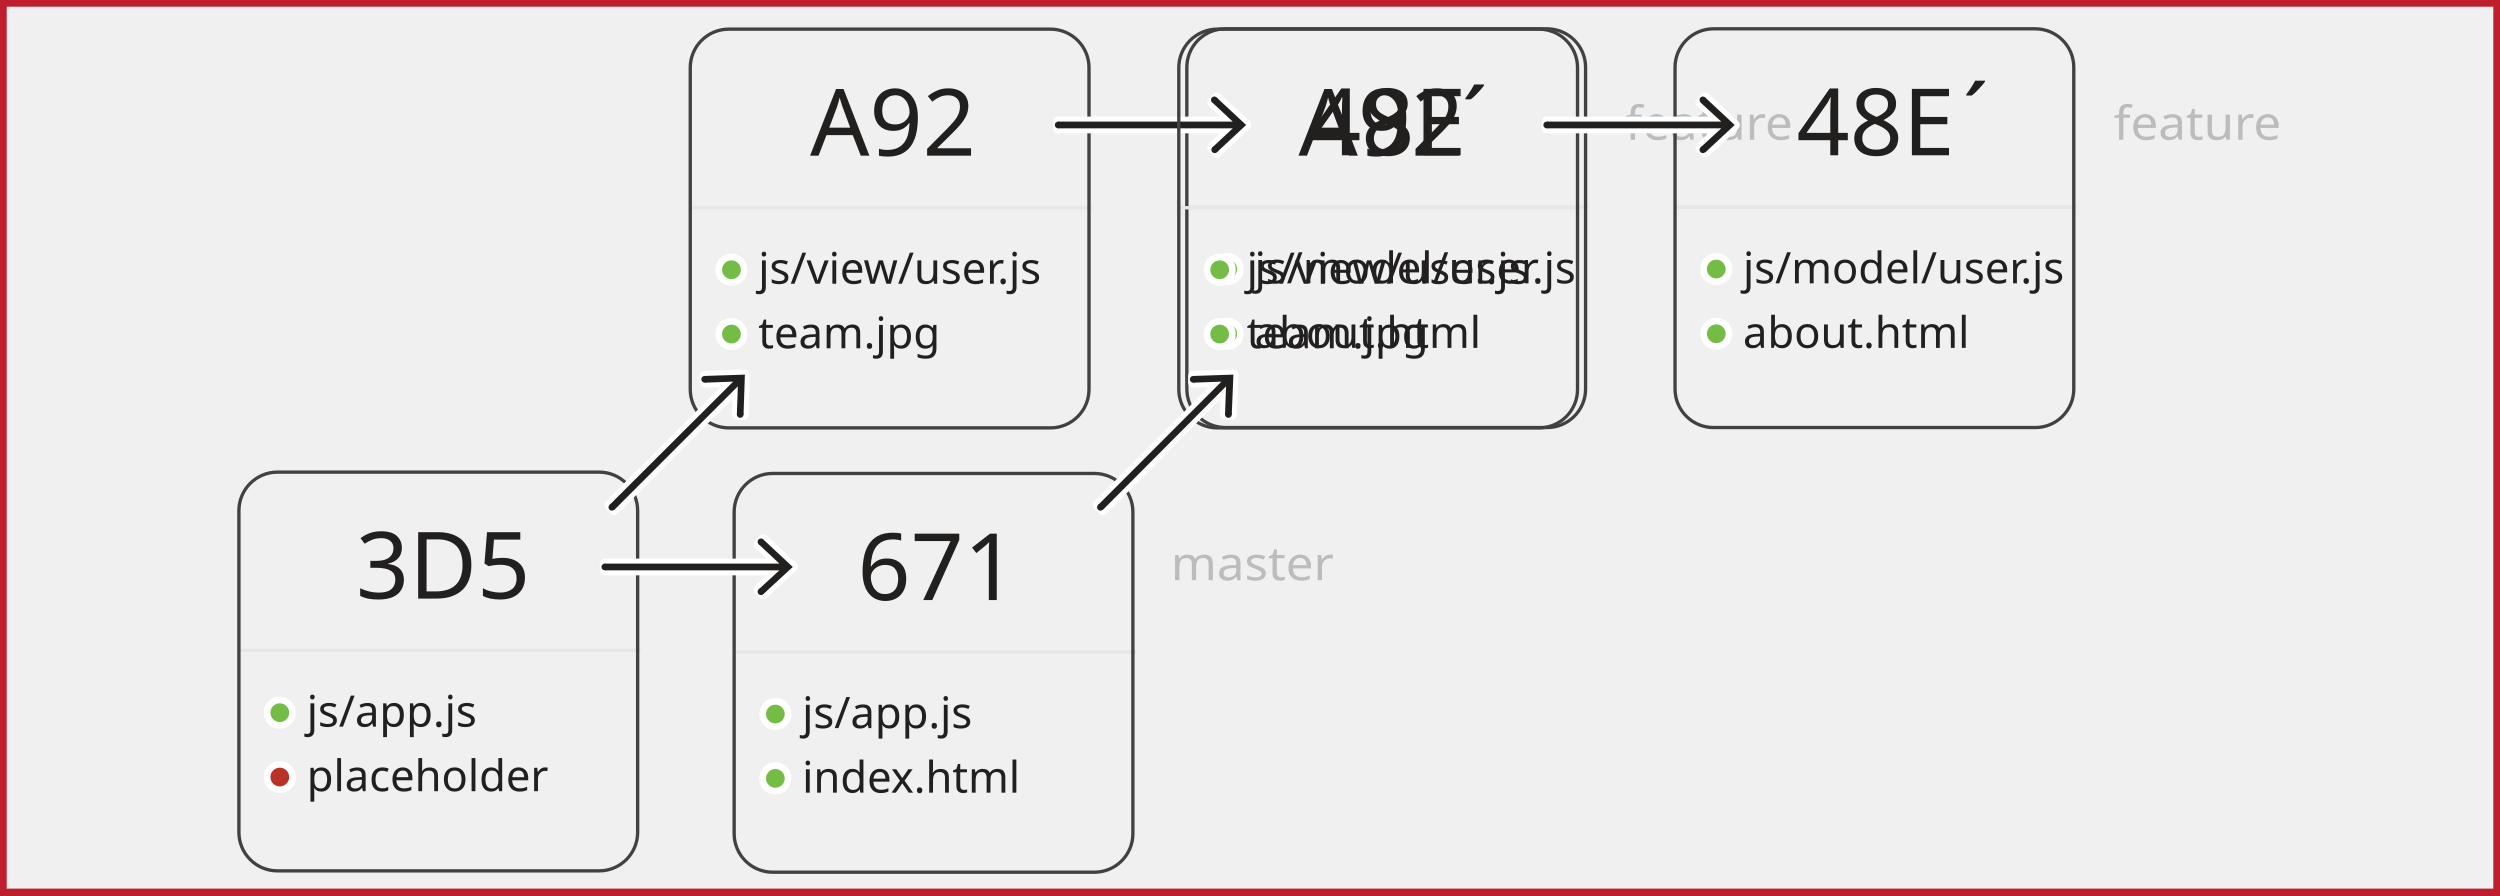
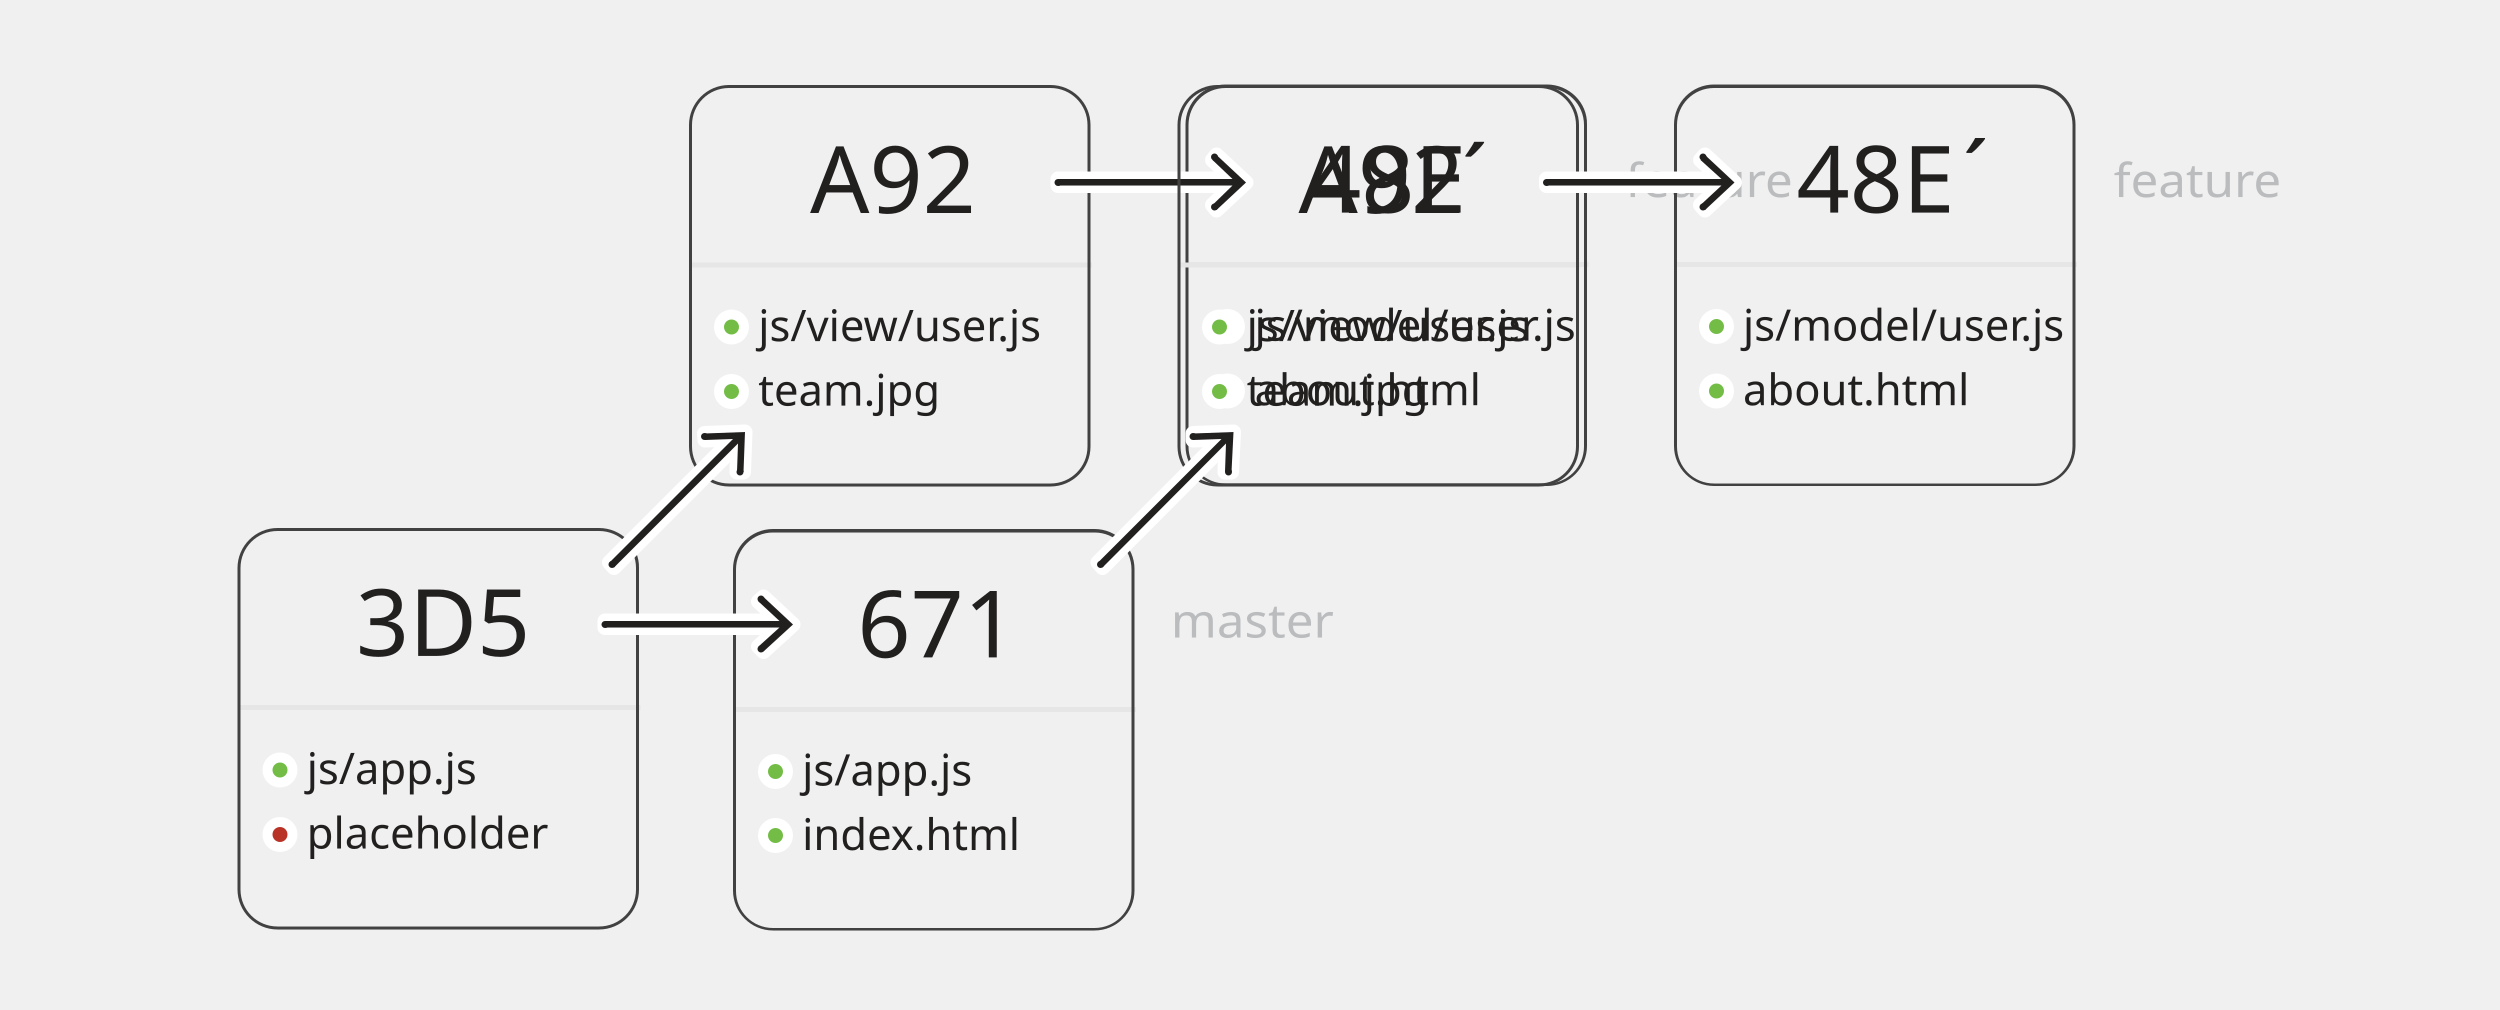
- <svg xmlns="http://www.w3.org/2000/svg" version="1.1" id="Layer_2" x="0px" y="0px" viewBox="0 0 746.1 267.2" enable-background="new 0 0 746.1 267.2" xml:space="preserve">
-   <g id="boundary">
-     <path id="shape" fill="none" stroke="#BE1E2D" stroke-width="4" stroke-miterlimit="10" d="M0,0v267.2h746.1V0H0z" />
-   </g>
+ <svg xmlns="http://www.w3.org/2000/svg" version="1.1" id="Layer_2" x="0px" y="0px" viewBox="0 149 500 202" enable-background="new 0 149 500 202" xml:space="preserve">
  <g id="base">
    <g id="Template_1_">
-       <line fill="none" stroke="#E6E6E6" stroke-miterlimit="10" x1="191.2" y1="194.1" x2="71.2" y2="194.1" />
+       <line fill="none" stroke="#E6E6E6" stroke-miterlimit="10" x1="128.1" y1="290.5" x2="47.7" y2="290.5" />
    </g>
-     <path id="border_1_" fill="#414141" d="M178.8,141.4c6.1,0,11,4.9,11,11v96c0,6.1-4.9,11-11,11h-96c-6.1,0-11-4.9-11-11v-96   c0-6.1,4.9-11,11-11L178.8,141.4 M178.8,140.4h-96c-6.6,0-12,5.4-12,12v96c0,6.6,5.4,12,12,12h96c6.6,0,12-5.4,12-12v-96   C190.8,145.8,185.4,140.4,178.8,140.4L178.8,140.4z" />
-     <text transform="matrix(1 0 0 1 106.2428 178.6422)" fill="#221F1F" font-family="'HelveticaNeue-Light'" font-size="27.748">3D5</text>
-     <text transform="matrix(1 0 0 1 91.5437 216.8682)" fill="#221F1F" font-family="'ApexNew-Book'" font-size="12.992">js/app.js</text>
-     <circle fill="#73BD46" stroke="#FFFFFF" stroke-width="2" stroke-miterlimit="10" cx="83.5" cy="212.7" r="3.8" />
-     <text transform="matrix(1 0 0 1 91.5437 236.1182)" fill="#221F1F" font-family="'ApexNew-Book'" font-size="12.992">placeholder</text>
-     <circle fill="#B93226" stroke="#FFFFFF" stroke-width="2" stroke-miterlimit="10" cx="83.5" cy="231.9" r="3.8" />
+     <path id="border_1_" fill="#414141" d="M119.8,255.2c4.1,0,7.4,3.3,7.4,7.4v64.3c0,4.1-3.3,7.4-7.4,7.4H55.5   c-4.1,0-7.4-3.3-7.4-7.4v-64.3c0-4.1,3.3-7.4,7.4-7.4L119.8,255.2 M119.8,254.6H55.5c-4.4,0-8,3.6-8,8v64.3c0,4.4,3.6,8,8,8h64.3   c4.4,0,8-3.6,8-8v-64.3C127.9,258.2,124.2,254.6,119.8,254.6L119.8,254.6z" />
+     <text transform="matrix(1 0 0 1 71.1983 280.1855)" fill="#221F1F" font-family="'HelveticaNeue-Light'" font-size="18.595">3D5</text>
+     <text transform="matrix(1 0 0 1 61.3477 305.8028)" fill="#221F1F" font-family="'ApexNew-Book'" font-size="8.706">js/app.js</text>
+     <circle fill="#73BD46" stroke="#FFFFFF" stroke-width="2" stroke-miterlimit="10" cx="56" cy="303" r="2.5" />
+     <text transform="matrix(1 0 0 1 61.3477 318.7032)" fill="#221F1F" font-family="'ApexNew-Book'" font-size="8.706">placeholder</text>
+     <circle fill="#B93226" stroke="#FFFFFF" stroke-width="2" stroke-miterlimit="10" cx="56" cy="315.9" r="2.5" />
  </g>
  <g id="step-1">
-     <text transform="matrix(1.0483 0 0 1 349.4434 173.1567)" fill="#BABCBE" font-family="'ApexNew-Book'" font-size="14">master</text>
+     <text transform="matrix(1.0483 0 0 1 234.1802 276.5098)" fill="#BABCBE" font-family="'ApexNew-Book'" font-size="9.382">master</text>
    <g>
      <g id="Template_10_">
-         <line fill="none" stroke="#E6E6E6" stroke-miterlimit="10" x1="339" y1="194.6" x2="219" y2="194.6" />
+         <line fill="none" stroke="#E6E6E6" stroke-miterlimit="10" x1="227.2" y1="290.9" x2="146.8" y2="290.9" />
      </g>
      <g id="border_19_">
-         <path fill="#414141" d="M326.6,141.8c6.1,0,11,4.9,11,11v96c0,6.1-4.9,11-11,11h-96c-6.1,0-11-4.9-11-11v-96c0-6.1,4.9-11,11-11     L326.6,141.8 M326.6,140.8h-96c-6.6,0-12,5.4-12,12v96c0,6.6,5.4,12,12,12h96c6.6,0,12-5.4,12-12v-96     C338.6,146.2,333.2,140.8,326.6,140.8L326.6,140.8z" />
+         <path fill="#414141" d="M218.9,255.5c4.1,0,7.4,3.3,7.4,7.4v64.3c0,4.1-3.3,7.4-7.4,7.4h-64.3c-4.1,0-7.4-3.3-7.4-7.4v-64.3     c0-4.1,3.3-7.4,7.4-7.4L218.9,255.5 M218.9,254.8h-64.3c-4.4,0-8,3.6-8,8v64.3c0,4.4,3.6,8,8,8h64.3c4.4,0,8-3.6,8-8v-64.3     C226.9,258.4,223.3,254.8,218.9,254.8L218.9,254.8z" />
      </g>
    </g>
-     <text transform="matrix(1 0 0 1 255.8935 179.078)" fill="#221F1F" font-family="'HelveticaNeue-Light'" font-size="27.748">671</text>
-     <text transform="matrix(1 0 0 1 239.4048 217.304)" fill="#221F1F" font-family="'ApexNew-Book'" font-size="12.992">js/app.js</text>
-     <circle fill="#73BD46" stroke="#FFFFFF" stroke-width="2" stroke-miterlimit="10" cx="231.4" cy="213.1" r="3.8" />
+     <text transform="matrix(1 0 0 1 171.4873 280.4776)" fill="#221F1F" font-family="'HelveticaNeue-Light'" font-size="18.595">671</text>
+     <text transform="matrix(1 0 0 1 160.4374 306.0948)" fill="#221F1F" font-family="'ApexNew-Book'" font-size="8.706">js/app.js</text>
+     <circle fill="#73BD46" stroke="#FFFFFF" stroke-width="2" stroke-miterlimit="10" cx="155.1" cy="303.3" r="2.5" />
    <g>
      <g>
-         <polygon fill="none" stroke="#FFFFFF" stroke-width="3" stroke-linecap="round" stroke-linejoin="round" stroke-miterlimit="10" points="     227.8,161 226.4,162.4 232.6,168.2 180.5,168.2 180.5,170.2 232.6,170.2 226.4,175.9 227.8,177.3 236.6,169.2    " />
-         <polygon fill="#221F1F" points="227.8,161 226.4,162.4 232.6,168.2 180.5,168.2 180.5,170.2 232.6,170.2 226.4,175.9      227.8,177.3 236.6,169.2    " />
+         <polygon fill="none" stroke="#FFFFFF" stroke-width="3" stroke-linecap="round" stroke-linejoin="round" stroke-miterlimit="10" points="     152.7,268.4 151.7,269.3 155.9,273.2 121,273.2 121,274.5 155.9,274.5 151.7,278.3 152.7,279.3 158.6,273.9    " />
+         <polygon fill="#221F1F" points="152.7,268.4 151.7,269.3 155.9,273.2 121,273.2 121,274.5 155.9,274.5 151.7,278.3 152.7,279.3      158.6,273.9    " />
      </g>
-       <circle fill="#221F1F" cx="180.5" cy="169.2" r="1" />
-       <circle fill="#221F1F" cx="227.1" cy="161.7" r="1" />
-       <circle fill="#221F1F" cx="227.1" cy="176.6" r="1" />
-       <line display="none" fill="none" stroke="#ED358C" stroke-miterlimit="10" x1="190" y1="156.7" x2="190" y2="180.7" />
-       <line display="none" fill="none" stroke="#ED358C" stroke-miterlimit="10" x1="218.8" y1="156.7" x2="218.8" y2="180.7" />
+       <circle fill="#221F1F" cx="121" cy="273.9" r="0.7" />
+       <circle fill="#221F1F" cx="152.2" cy="268.8" r="0.7" />
+       <circle fill="#221F1F" cx="152.2" cy="278.8" r="0.7" />
+       <line display="none" fill="none" stroke="#ED358C" stroke-miterlimit="10" x1="127.3" y1="265.5" x2="127.3" y2="281.6" />
+       <line display="none" fill="none" stroke="#ED358C" stroke-miterlimit="10" x1="146.6" y1="265.5" x2="146.6" y2="281.6" />
    </g>
-     <circle fill="#73BD46" stroke="#FFFFFF" stroke-width="2" stroke-miterlimit="10" cx="231.4" cy="232.3" r="3.8" />
-     <text transform="matrix(1 0 0 1 239.4048 236.554)" fill="#221F1F" font-family="'ApexNew-Book'" font-size="12.992">index.html</text>
+     <circle fill="#73BD46" stroke="#FFFFFF" stroke-width="2" stroke-miterlimit="10" cx="155.1" cy="316.1" r="2.5" />
+     <text transform="matrix(1 0 0 1 160.4374 318.9951)" fill="#221F1F" font-family="'ApexNew-Book'" font-size="8.706">index.html</text>
  </g>
  <g id="step-1-in-out">
-     <text transform="matrix(1.0483 0 0 1 485.0527 41.7051)" fill="#BABCBE" font-family="'ApexNew-Book'" font-size="14">feature</text>
+     <text transform="matrix(1.0483 0 0 1 325.0586 188.417)" fill="#BABCBE" font-family="'ApexNew-Book'" font-size="9.382">feature</text>
    <g>
      <g id="Template_8_">
-         <line fill="none" stroke="#E6E6E6" stroke-miterlimit="10" x1="325.9" y1="62" x2="205.9" y2="62" />
+         <line fill="none" stroke="#E6E6E6" stroke-miterlimit="10" x1="218.4" y1="202" x2="138" y2="202" />
      </g>
      <g id="border_16_">
-         <path fill="#414141" d="M313.5,9.2c6.1,0,11,4.9,11,11v96c0,6.1-4.9,11-11,11h-96c-6.1,0-11-4.9-11-11v-96c0-6.1,4.9-11,11-11     L313.5,9.2 M313.5,8.2h-96c-6.6,0-12,5.4-12,12v96c0,6.6,5.4,12,12,12h96c6.6,0,12-5.4,12-12v-96C325.5,13.6,320.1,8.2,313.5,8.2     L313.5,8.2z" />
+         <path fill="#414141" d="M210.1,166.6c4.1,0,7.4,3.3,7.4,7.4v64.3c0,4.1-3.3,7.4-7.4,7.4h-64.3c-4.1,0-7.4-3.3-7.4-7.4V174     c0-4.1,3.3-7.4,7.4-7.4H210.1 M210.1,166h-64.3c-4.4,0-8,3.6-8,8v64.3c0,4.4,3.6,8,8,8h64.3c4.4,0,8-3.6,8-8V174     C218.1,169.6,214.5,166,210.1,166L210.1,166z" />
      </g>
    </g>
-     <text transform="matrix(1 0 0 1 241.7606 46.4603)" fill="#221F1F" font-family="'HelveticaNeue-Light'" font-size="27.748">A92</text>
-     <text transform="matrix(1 0 0 1 226.2983 84.6863)" fill="#221F1F" font-family="'ApexNew-Book'" font-size="12.992">js/view/user.js</text>
-     <circle fill="#73BD46" stroke="#FFFFFF" stroke-width="2" stroke-miterlimit="10" cx="218.3" cy="80.5" r="3.8" />
-     <text transform="matrix(1 0 0 1 226.2983 103.9363)" fill="#221F1F" font-family="'ApexNew-Book'" font-size="12.992">team.jpg</text>
-     <circle fill="#73BD46" stroke="#FFFFFF" stroke-width="2" stroke-miterlimit="10" cx="218.3" cy="99.7" r="3.8" />
+     <text transform="matrix(1 0 0 1 162.016 191.6036)" fill="#221F1F" font-family="'HelveticaNeue-Light'" font-size="18.595">A92</text>
+     <text transform="matrix(1 0 0 1 151.6539 217.2207)" fill="#221F1F" font-family="'ApexNew-Book'" font-size="8.706">js/view/user.js</text>
+     <circle fill="#73BD46" stroke="#FFFFFF" stroke-width="2" stroke-miterlimit="10" cx="146.3" cy="214.4" r="2.5" />
+     <text transform="matrix(1 0 0 1 151.6539 230.1211)" fill="#221F1F" font-family="'ApexNew-Book'" font-size="8.706">team.jpg</text>
+     <circle fill="#73BD46" stroke="#FFFFFF" stroke-width="2" stroke-miterlimit="10" cx="146.3" cy="227.3" r="2.5" />
    <g>
      <g id="Template_6_">
-         <line fill="none" stroke="#E6E6E6" stroke-miterlimit="10" x1="474.1" y1="61.8" x2="354.1" y2="61.8" />
+         <line fill="none" stroke="#E6E6E6" stroke-miterlimit="10" x1="317.7" y1="201.9" x2="237.3" y2="201.9" />
      </g>
      <g id="border_14_">
-         <path fill="#414141" d="M461.7,9.1c6.1,0,11,4.9,11,11v96c0,6.1-4.9,11-11,11h-96c-6.1,0-11-4.9-11-11v-96c0-6.1,4.9-11,11-11     L461.7,9.1 M461.7,8.1h-96c-6.6,0-12,5.4-12,12v96c0,6.6,5.4,12,12,12h96c6.6,0,12-5.4,12-12v-96C473.7,13.5,468.3,8.1,461.7,8.1     L461.7,8.1z" />
+         <path fill="#414141" d="M309.4,166.6c4.1,0,7.4,3.3,7.4,7.4v64.3c0,4.1-3.3,7.4-7.4,7.4h-64.3c-4.1,0-7.4-3.3-7.4-7.4V174     c0-4.1,3.3-7.4,7.4-7.4H309.4 M309.4,165.9h-64.3c-4.4,0-8,3.6-8,8v64.3c0,4.4,3.6,8,8,8h64.3c4.4,0,8-3.6,8-8v-64.3     C317.5,169.5,313.8,165.9,309.4,165.9L309.4,165.9z" />
      </g>
    </g>
-     <text transform="matrix(1 0 0 1 390.3972 46.332)" fill="#221F1F" font-family="'HelveticaNeue-Light'" font-size="27.748">48E</text>
-     <text transform="matrix(1 0 0 1 374.4217 84.5579)" fill="#221F1F" font-family="'ApexNew-Book'" font-size="12.992">js/model/user.js</text>
-     <circle fill="#73BD46" stroke="#FFFFFF" stroke-width="2" stroke-miterlimit="10" cx="366.4" cy="80.3" r="3.8" />
-     <text transform="matrix(1 0 0 1 374.4217 103.8079)" fill="#221F1F" font-family="'ApexNew-Book'" font-size="12.992">about.html</text>
-     <circle fill="#73BD46" stroke="#FFFFFF" stroke-width="2" stroke-miterlimit="10" cx="366.4" cy="99.6" r="3.8" />
+     <text transform="matrix(1 0 0 1 261.625 191.5175)" fill="#221F1F" font-family="'HelveticaNeue-Light'" font-size="18.595">48E</text>
+     <text transform="matrix(1 0 0 1 250.919 217.1348)" fill="#221F1F" font-family="'ApexNew-Book'" font-size="8.706">js/model/user.js</text>
+     <circle fill="#73BD46" stroke="#FFFFFF" stroke-width="2" stroke-miterlimit="10" cx="245.5" cy="214.3" r="2.5" />
+     <text transform="matrix(1 0 0 1 250.919 230.0352)" fill="#221F1F" font-family="'ApexNew-Book'" font-size="8.706">about.html</text>
+     <circle fill="#73BD46" stroke="#FFFFFF" stroke-width="2" stroke-miterlimit="10" cx="245.5" cy="227.2" r="2.5" />
    <g id="XMLID_9_">
      <g>
-         <polygon fill="none" stroke="#FFFFFF" stroke-width="3" stroke-linecap="round" stroke-linejoin="round" stroke-miterlimit="10" points="     210.3,112.2 210.4,114.2 218.8,113.9 181.9,150.7 183.3,152.2 220.2,115.3 219.9,123.7 221.9,123.8 222.3,111.8    " />
-         <polygon fill="#221F1F" points="210.3,112.2 210.4,114.2 218.8,113.9 181.9,150.7 183.3,152.2 220.2,115.3 219.9,123.7      221.9,123.8 222.3,111.8    " />
+         <polygon fill="none" stroke="#FFFFFF" stroke-width="3" stroke-linecap="round" stroke-linejoin="round" stroke-miterlimit="10" points="     140.9,235.7 141,237 146.6,236.8 121.9,261.5 122.8,262.5 147.6,237.7 147.4,243.4 148.7,243.4 149,235.4    " />
+         <polygon fill="#221F1F" points="140.9,235.7 141,237 146.6,236.8 121.9,261.5 122.8,262.5 147.6,237.7 147.4,243.4 148.7,243.4      149,235.4    " />
      </g>
-       <circle fill="#221F1F" cx="182.6" cy="151.4" r="1" />
-       <circle fill="#221F1F" cx="210.3" cy="113.2" r="1" />
-       <circle fill="#221F1F" cx="220.9" cy="123.7" r="1" />
-       <line display="none" fill="none" stroke="#ED358C" stroke-miterlimit="10" x1="180.5" y1="135.9" x2="197.5" y2="152.8" />
-       <line display="none" fill="none" stroke="#ED358C" stroke-miterlimit="10" x1="200.9" y1="115.5" x2="217.8" y2="132.5" />
+       <circle fill="#221F1F" cx="122.4" cy="261.9" r="0.7" />
+       <circle fill="#221F1F" cx="140.9" cy="236.3" r="0.7" />
+       <circle fill="#221F1F" cx="148" cy="243.4" r="0.7" />
+       <line display="none" fill="none" stroke="#ED358C" stroke-miterlimit="10" x1="121" y1="251.5" x2="132.4" y2="262.9" />
+       <line display="none" fill="none" stroke="#ED358C" stroke-miterlimit="10" x1="134.6" y1="237.9" x2="146" y2="249.3" />
    </g>
    <g>
      <g>
-         <polygon fill="none" stroke="#FFFFFF" stroke-width="3" stroke-linecap="round" stroke-linejoin="round" stroke-miterlimit="10" points="     363.1,29.1 361.8,30.6 367.9,36.3 315.8,36.3 315.8,38.3 367.9,38.3 361.8,44 363.1,45.5 371.9,37.3    " />
-         <polygon fill="#221F1F" points="363.1,29.1 361.8,30.6 367.9,36.3 315.8,36.3 315.8,38.3 367.9,38.3 361.8,44 363.1,45.5      371.9,37.3    " />
+         <polygon fill="none" stroke="#FFFFFF" stroke-width="3" stroke-linecap="round" stroke-linejoin="round" stroke-miterlimit="10" points="     243.3,180 242.5,181 246.5,184.8 211.6,184.8 211.6,186.1 246.5,186.1 242.5,190 243.3,191 249.2,185.5    " />
+         <polygon fill="#221F1F" points="243.3,180 242.5,181 246.5,184.8 211.6,184.8 211.6,186.1 246.5,186.1 242.5,190 243.3,191      249.2,185.5    " />
      </g>
-       <circle fill="#221F1F" cx="315.8" cy="37.3" r="1" />
-       <circle fill="#221F1F" cx="362.4" cy="29.8" r="1" />
-       <circle fill="#221F1F" cx="362.5" cy="44.7" r="1" />
-       <line display="none" fill="none" stroke="#ED358C" stroke-miterlimit="10" x1="325.4" y1="24.8" x2="325.4" y2="48.8" />
-       <line display="none" fill="none" stroke="#ED358C" stroke-miterlimit="10" x1="354.1" y1="24.8" x2="354.1" y2="48.8" />
+       <circle fill="#221F1F" cx="211.6" cy="185.5" r="0.7" />
+       <circle fill="#221F1F" cx="242.9" cy="180.4" r="0.7" />
+       <circle fill="#221F1F" cx="242.9" cy="190.4" r="0.7" />
+       <line display="none" fill="none" stroke="#ED358C" stroke-miterlimit="10" x1="218.1" y1="177.1" x2="218.1" y2="193.2" />
+       <line display="none" fill="none" stroke="#ED358C" stroke-miterlimit="10" x1="237.3" y1="177.1" x2="237.3" y2="193.2" />
    </g>
  </g>
  <g id="step-3">
-     <text transform="matrix(1.0483 0 0 1 630.8096 41.7051)" fill="#BABCBE" font-family="'ApexNew-Book'" font-size="14">feature</text>
+     <text transform="matrix(1.0483 0 0 1 422.7383 188.417)" fill="#BABCBE" font-family="'ApexNew-Book'" font-size="9.382">feature</text>
    <g>
      <g id="Template_5_">
-         <line fill="none" stroke="#E6E6E6" stroke-miterlimit="10" x1="471.7" y1="62" x2="351.7" y2="62" />
+         <line fill="none" stroke="#E6E6E6" stroke-miterlimit="10" x1="316.1" y1="202" x2="235.7" y2="202" />
      </g>
      <g id="border_12_">
-         <path fill="#414141" d="M459.3,9.2c6.1,0,11,4.9,11,11v96c0,6.1-4.9,11-11,11h-96c-6.1,0-11-4.9-11-11v-96c0-6.1,4.9-11,11-11     L459.3,9.2 M459.3,8.2h-96c-6.6,0-12,5.4-12,12v96c0,6.6,5.4,12,12,12h96c6.6,0,12-5.4,12-12v-96C471.3,13.6,465.9,8.2,459.3,8.2     L459.3,8.2z" />
+         <path fill="#414141" d="M307.8,166.6c4.1,0,7.4,3.3,7.4,7.4v64.3c0,4.1-3.3,7.4-7.4,7.4h-64.3c-4.1,0-7.4-3.3-7.4-7.4V174     c0-4.1,3.3-7.4,7.4-7.4H307.8 M307.8,166h-64.3c-4.4,0-8,3.6-8,8v64.3c0,4.4,3.6,8,8,8h64.3c4.4,0,8-3.6,8-8V174     C315.8,169.6,312.2,166,307.8,166L307.8,166z" />
      </g>
    </g>
-     <text transform="matrix(1 0 0 1 387.5179 46.4603)" fill="#221F1F" font-family="'HelveticaNeue-Light'" font-size="27.748">A92</text>
-     <text transform="matrix(1 0 0 1 372.0557 84.6863)" fill="#221F1F" font-family="'ApexNew-Book'" font-size="12.992">js/view/user.js</text>
-     <circle fill="#73BD46" stroke="#FFFFFF" stroke-width="2" stroke-miterlimit="10" cx="364" cy="80.5" r="3.8" />
-     <text transform="matrix(1 0 0 1 372.0557 103.9363)" fill="#221F1F" font-family="'ApexNew-Book'" font-size="12.992">team.jpg</text>
-     <circle fill="#73BD46" stroke="#FFFFFF" stroke-width="2" stroke-miterlimit="10" cx="364" cy="99.7" r="3.8" />
-     <text transform="matrix(1 0 0 1 436.218 46.4603)" fill="#221F1F" font-family="'HelveticaNeue-Light'" font-size="27.748">´</text>
-     <text transform="matrix(1 0 0 1 585.718 45.332)" fill="#221F1F" font-family="'HelveticaNeue-Light'" font-size="27.748">´</text>
+     <text transform="matrix(1 0 0 1 259.6952 191.6036)" fill="#221F1F" font-family="'HelveticaNeue-Light'" font-size="18.595">A92</text>
+     <text transform="matrix(1 0 0 1 249.3335 217.2207)" fill="#221F1F" font-family="'ApexNew-Book'" font-size="8.706">js/view/user.js</text>
+     <circle fill="#73BD46" stroke="#FFFFFF" stroke-width="2" stroke-miterlimit="10" cx="243.9" cy="214.4" r="2.5" />
+     <text transform="matrix(1 0 0 1 249.3335 230.1211)" fill="#221F1F" font-family="'ApexNew-Book'" font-size="8.706">team.jpg</text>
+     <circle fill="#73BD46" stroke="#FFFFFF" stroke-width="2" stroke-miterlimit="10" cx="243.9" cy="227.3" r="2.5" />
+     <text transform="matrix(1 0 0 1 292.3319 191.6036)" fill="#221F1F" font-family="'HelveticaNeue-Light'" font-size="18.595">´</text>
+     <text transform="matrix(1 0 0 1 392.5195 190.8471)" fill="#221F1F" font-family="'HelveticaNeue-Light'" font-size="18.595">´</text>
    <g>
      <g id="Template_2_">
-         <line fill="none" stroke="#E6E6E6" stroke-miterlimit="10" x1="619.8" y1="61.8" x2="499.8" y2="61.8" />
+         <line fill="none" stroke="#E6E6E6" stroke-miterlimit="10" x1="415.4" y1="201.9" x2="334.9" y2="201.9" />
      </g>
      <g id="border_10_">
-         <path fill="#414141" d="M607.4,9.1c6.1,0,11,4.9,11,11v96c0,6.1-4.9,11-11,11h-96c-6.1,0-11-4.9-11-11v-96c0-6.1,4.9-11,11-11     L607.4,9.1 M607.4,8.1h-96c-6.6,0-12,5.4-12,12v96c0,6.6,5.4,12,12,12h96c6.6,0,12-5.4,12-12v-96C619.4,13.5,614,8.1,607.4,8.1     L607.4,8.1z" />
+         <path fill="#414141" d="M407.1,166.6c4.1,0,7.4,3.3,7.4,7.4v64.3c0,4.1-3.3,7.4-7.4,7.4h-64.3c-4.1,0-7.4-3.3-7.4-7.4V174     c0-4.1,3.3-7.4,7.4-7.4H407.1 M407.1,165.9h-64.3c-4.4,0-8,3.6-8,8v64.3c0,4.4,3.6,8,8,8h64.3c4.4,0,8-3.6,8-8v-64.3     C415.1,169.5,411.5,165.9,407.1,165.9L407.1,165.9z" />
      </g>
    </g>
-     <text transform="matrix(1 0 0 1 536.1545 46.332)" fill="#221F1F" font-family="'HelveticaNeue-Light'" font-size="27.748">48E</text>
-     <text transform="matrix(1 0 0 1 520.179 84.5579)" fill="#221F1F" font-family="'ApexNew-Book'" font-size="12.992">js/model/user.js</text>
-     <circle fill="#73BD46" stroke="#FFFFFF" stroke-width="2" stroke-miterlimit="10" cx="512.2" cy="80.3" r="3.8" />
-     <text transform="matrix(1 0 0 1 520.179 103.8079)" fill="#221F1F" font-family="'ApexNew-Book'" font-size="12.992">about.html</text>
-     <circle fill="#73BD46" stroke="#FFFFFF" stroke-width="2" stroke-miterlimit="10" cx="512.2" cy="99.6" r="3.8" />
+     <text transform="matrix(1 0 0 1 359.3047 191.5175)" fill="#221F1F" font-family="'HelveticaNeue-Light'" font-size="18.595">48E</text>
+     <text transform="matrix(1 0 0 1 348.5985 217.1348)" fill="#221F1F" font-family="'ApexNew-Book'" font-size="8.706">js/model/user.js</text>
+     <circle fill="#73BD46" stroke="#FFFFFF" stroke-width="2" stroke-miterlimit="10" cx="343.3" cy="214.3" r="2.5" />
+     <text transform="matrix(1 0 0 1 348.5985 230.0352)" fill="#221F1F" font-family="'ApexNew-Book'" font-size="8.706">about.html</text>
+     <circle fill="#73BD46" stroke="#FFFFFF" stroke-width="2" stroke-miterlimit="10" cx="343.3" cy="227.2" r="2.5" />
    <g id="XMLID_1_">
      <g>
-         <polygon fill="none" stroke="#FFFFFF" stroke-width="3" stroke-linecap="round" stroke-linejoin="round" stroke-miterlimit="10" points="     356.1,112.2 356.1,114.2 364.5,113.9 327.7,150.7 329.1,152.2 365.9,115.3 365.6,123.7 367.6,123.8 368.1,111.8    " />
-         <polygon fill="#221F1F" points="356.1,112.2 356.1,114.2 364.5,113.9 327.7,150.7 329.1,152.2 365.9,115.3 365.6,123.7      367.6,123.8 368.1,111.8    " />
+         <polygon fill="none" stroke="#FFFFFF" stroke-width="3" stroke-linecap="round" stroke-linejoin="round" stroke-miterlimit="10" points="     238.6,235.7 238.6,237 244.3,236.8 219.6,261.5 220.5,262.5 245.2,237.7 245,243.4 246.3,243.4 246.7,235.4    " />
+         <polygon fill="#221F1F" points="238.6,235.7 238.6,237 244.3,236.8 219.6,261.5 220.5,262.5 245.2,237.7 245,243.4 246.3,243.4      246.7,235.4    " />
      </g>
-       <circle fill="#221F1F" cx="328.4" cy="151.4" r="1" />
-       <circle fill="#221F1F" cx="356.1" cy="113.2" r="1" />
-       <circle fill="#221F1F" cx="366.6" cy="123.7" r="1" />
-       <line display="none" fill="none" stroke="#ED358C" stroke-miterlimit="10" x1="326.3" y1="135.9" x2="343.3" y2="152.8" />
-       <line display="none" fill="none" stroke="#ED358C" stroke-miterlimit="10" x1="346.6" y1="115.5" x2="363.6" y2="132.5" />
+       <circle fill="#221F1F" cx="220.1" cy="261.9" r="0.7" />
+       <circle fill="#221F1F" cx="238.6" cy="236.3" r="0.7" />
+       <circle fill="#221F1F" cx="245.7" cy="243.4" r="0.7" />
+       <line display="none" fill="none" stroke="#ED358C" stroke-miterlimit="10" x1="218.7" y1="251.5" x2="230.1" y2="262.9" />
+       <line display="none" fill="none" stroke="#ED358C" stroke-miterlimit="10" x1="232.3" y1="237.9" x2="243.7" y2="249.3" />
    </g>
    <g>
      <g>
-         <polygon fill="none" stroke="#FFFFFF" stroke-width="3" stroke-linecap="round" stroke-linejoin="round" stroke-miterlimit="10" points="     508.9,29.1 507.5,30.6 513.7,36.3 461.6,36.3 461.6,38.3 513.7,38.3 507.5,44 508.9,45.5 517.7,37.3    " />
-         <polygon fill="#221F1F" points="508.9,29.1 507.5,30.6 513.7,36.3 461.6,36.3 461.6,38.3 513.7,38.3 507.5,44 508.9,45.5      517.7,37.3    " />
+         <polygon fill="none" stroke="#FFFFFF" stroke-width="3" stroke-linecap="round" stroke-linejoin="round" stroke-miterlimit="10" points="     341,180 340.1,181 344.3,184.8 309.3,184.8 309.3,186.1 344.3,186.1 340.1,190 341,191 346.9,185.5    " />
+         <polygon fill="#221F1F" points="341,180 340.1,181 344.3,184.8 309.3,184.8 309.3,186.1 344.3,186.1 340.1,190 341,191      346.9,185.5    " />
      </g>
-       <circle fill="#221F1F" cx="461.6" cy="37.3" r="1" />
-       <circle fill="#221F1F" cx="508.2" cy="29.8" r="1" />
-       <circle fill="#221F1F" cx="508.2" cy="44.7" r="1" />
-       <line display="none" fill="none" stroke="#ED358C" stroke-miterlimit="10" x1="471.1" y1="24.8" x2="471.1" y2="48.8" />
-       <line display="none" fill="none" stroke="#ED358C" stroke-miterlimit="10" x1="499.9" y1="24.8" x2="499.9" y2="48.8" />
+       <circle fill="#221F1F" cx="309.3" cy="185.5" r="0.7" />
+       <circle fill="#221F1F" cx="340.6" cy="180.4" r="0.7" />
+       <circle fill="#221F1F" cx="340.6" cy="190.4" r="0.7" />
+       <line display="none" fill="none" stroke="#ED358C" stroke-miterlimit="10" x1="315.7" y1="177.1" x2="315.7" y2="193.2" />
+       <line display="none" fill="none" stroke="#ED358C" stroke-miterlimit="10" x1="335" y1="177.1" x2="335" y2="193.2" />
    </g>
  </g>
</svg>
